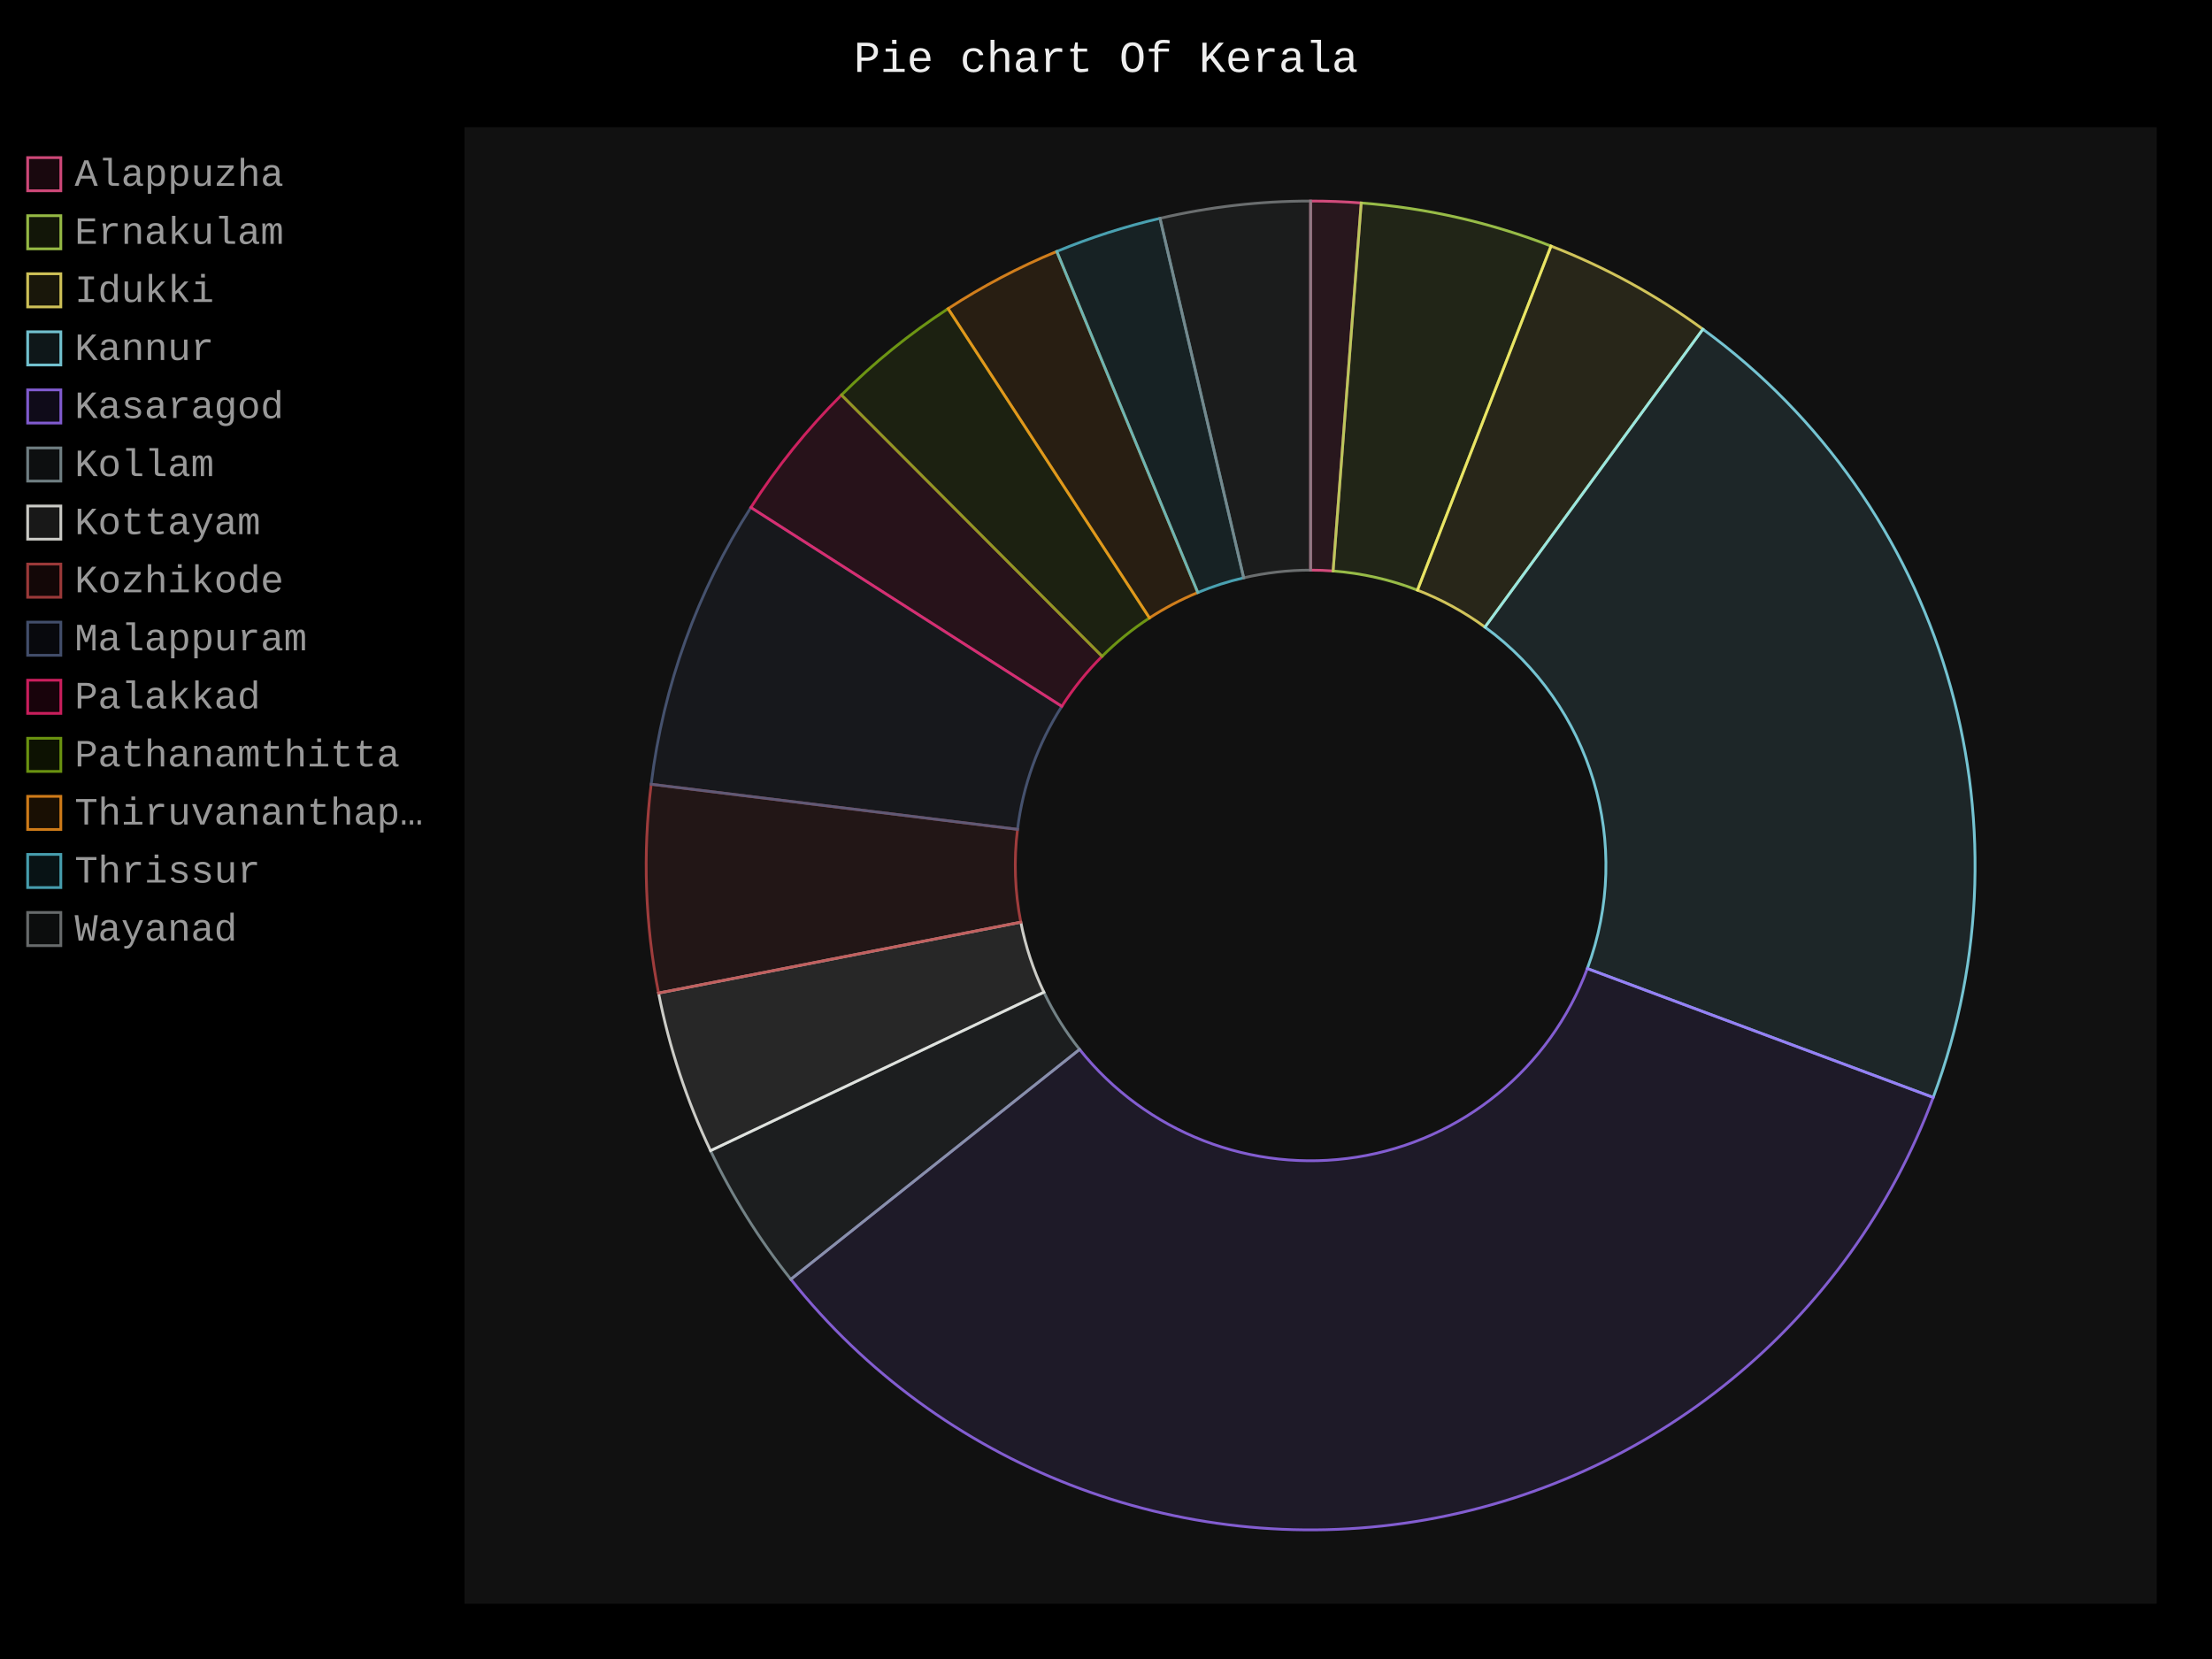
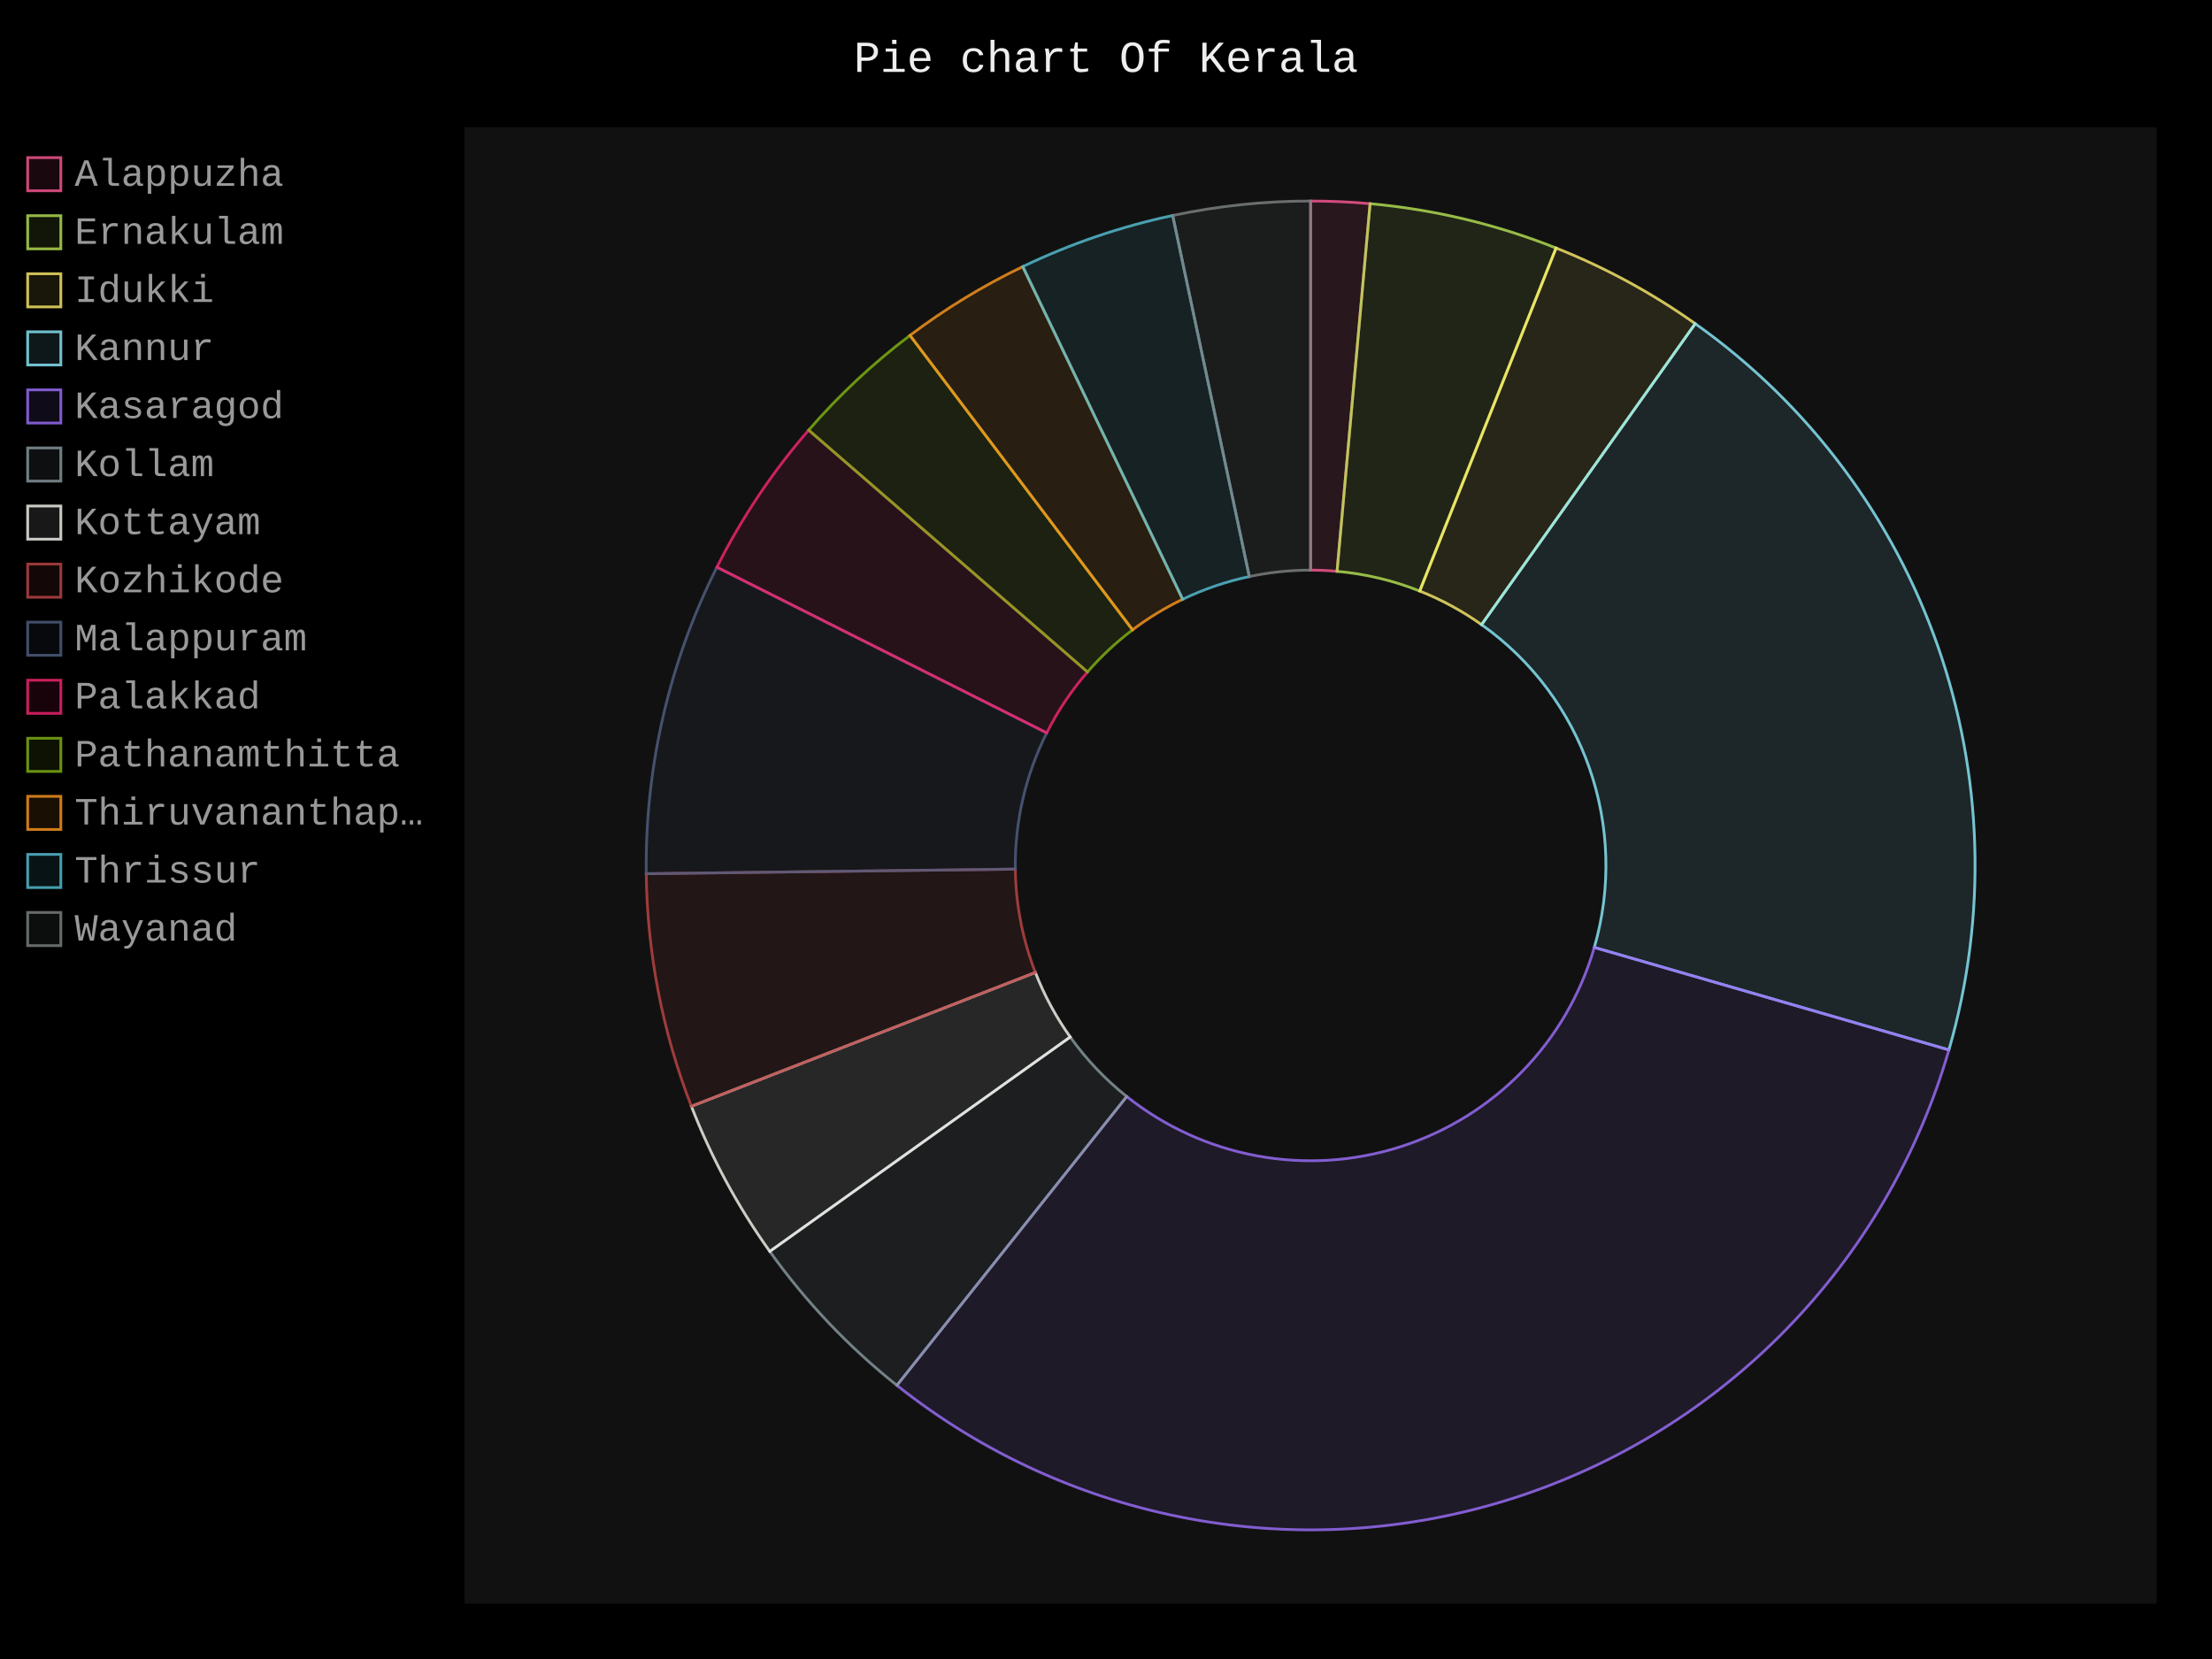
- <svg xmlns="http://www.w3.org/2000/svg" id="chart-3eb5b157-ab0f-45e1-9154-4e23fc3708e7" class="pygal-chart" viewBox="0 0 800 600">
+ <svg xmlns="http://www.w3.org/2000/svg" id="chart-069ef519-0a21-4bf1-ae64-a02812c5f15d" class="pygal-chart" viewBox="0 0 800 600">
  <defs>
-     <style type="text/css">#chart-3eb5b157-ab0f-45e1-9154-4e23fc3708e7{-webkit-user-select:none;-webkit-font-smoothing:antialiased;font-family:Consolas,"Liberation Mono",Menlo,Courier,monospace}#chart-3eb5b157-ab0f-45e1-9154-4e23fc3708e7 .title{font-family:Consolas,"Liberation Mono",Menlo,Courier,monospace;font-size:16px}#chart-3eb5b157-ab0f-45e1-9154-4e23fc3708e7 .legends .legend text{font-family:Consolas,"Liberation Mono",Menlo,Courier,monospace;font-size:14px}#chart-3eb5b157-ab0f-45e1-9154-4e23fc3708e7 .axis text{font-family:Consolas,"Liberation Mono",Menlo,Courier,monospace;font-size:10px}#chart-3eb5b157-ab0f-45e1-9154-4e23fc3708e7 .axis text.major{font-family:Consolas,"Liberation Mono",Menlo,Courier,monospace;font-size:10px}#chart-3eb5b157-ab0f-45e1-9154-4e23fc3708e7 .text-overlay text.value{font-family:Consolas,"Liberation Mono",Menlo,Courier,monospace;font-size:16px}#chart-3eb5b157-ab0f-45e1-9154-4e23fc3708e7 .text-overlay text.label{font-family:Consolas,"Liberation Mono",Menlo,Courier,monospace;font-size:10px}#chart-3eb5b157-ab0f-45e1-9154-4e23fc3708e7 .tooltip{font-family:Consolas,"Liberation Mono",Menlo,Courier,monospace;font-size:14px}#chart-3eb5b157-ab0f-45e1-9154-4e23fc3708e7 text.no_data{font-family:Consolas,"Liberation Mono",Menlo,Courier,monospace;font-size:64px}
- #chart-3eb5b157-ab0f-45e1-9154-4e23fc3708e7{background-color:black}#chart-3eb5b157-ab0f-45e1-9154-4e23fc3708e7 path,#chart-3eb5b157-ab0f-45e1-9154-4e23fc3708e7 line,#chart-3eb5b157-ab0f-45e1-9154-4e23fc3708e7 rect,#chart-3eb5b157-ab0f-45e1-9154-4e23fc3708e7 circle{-webkit-transition:1s ease-out;-moz-transition:1s ease-out;transition:1s ease-out}#chart-3eb5b157-ab0f-45e1-9154-4e23fc3708e7 .graph &gt; .background{fill:black}#chart-3eb5b157-ab0f-45e1-9154-4e23fc3708e7 .plot &gt; .background{fill:#111}#chart-3eb5b157-ab0f-45e1-9154-4e23fc3708e7 .graph{fill:#999}#chart-3eb5b157-ab0f-45e1-9154-4e23fc3708e7 text.no_data{fill:#eee}#chart-3eb5b157-ab0f-45e1-9154-4e23fc3708e7 .title{fill:#eee}#chart-3eb5b157-ab0f-45e1-9154-4e23fc3708e7 .legends .legend text{fill:#999}#chart-3eb5b157-ab0f-45e1-9154-4e23fc3708e7 .legends .legend:hover text{fill:#eee}#chart-3eb5b157-ab0f-45e1-9154-4e23fc3708e7 .axis .line{stroke:#eee}#chart-3eb5b157-ab0f-45e1-9154-4e23fc3708e7 .axis .guide.line{stroke:#555}#chart-3eb5b157-ab0f-45e1-9154-4e23fc3708e7 .axis .major.line{stroke:#999}#chart-3eb5b157-ab0f-45e1-9154-4e23fc3708e7 .axis text.major{fill:#eee}#chart-3eb5b157-ab0f-45e1-9154-4e23fc3708e7 .axis.y .guides:hover .guide.line,#chart-3eb5b157-ab0f-45e1-9154-4e23fc3708e7 .line-graph .axis.x .guides:hover .guide.line,#chart-3eb5b157-ab0f-45e1-9154-4e23fc3708e7 .stackedline-graph .axis.x .guides:hover .guide.line,#chart-3eb5b157-ab0f-45e1-9154-4e23fc3708e7 .xy-graph .axis.x .guides:hover .guide.line{stroke:#eee}#chart-3eb5b157-ab0f-45e1-9154-4e23fc3708e7 .axis .guides:hover text{fill:#eee}#chart-3eb5b157-ab0f-45e1-9154-4e23fc3708e7 .reactive{fill-opacity:.1;stroke-opacity:.8}#chart-3eb5b157-ab0f-45e1-9154-4e23fc3708e7 .ci{stroke:#999}#chart-3eb5b157-ab0f-45e1-9154-4e23fc3708e7 .reactive.active,#chart-3eb5b157-ab0f-45e1-9154-4e23fc3708e7 .active .reactive{fill-opacity:.75;stroke-opacity:.9;stroke-width:4}#chart-3eb5b157-ab0f-45e1-9154-4e23fc3708e7 .ci .reactive.active{stroke-width:1.5}#chart-3eb5b157-ab0f-45e1-9154-4e23fc3708e7 .series text{fill:#eee}#chart-3eb5b157-ab0f-45e1-9154-4e23fc3708e7 .tooltip rect{fill:#111;stroke:#eee;-webkit-transition:opacity 1s ease-out;-moz-transition:opacity 1s ease-out;transition:opacity 1s ease-out}#chart-3eb5b157-ab0f-45e1-9154-4e23fc3708e7 .tooltip .label{fill:#999}#chart-3eb5b157-ab0f-45e1-9154-4e23fc3708e7 .tooltip .label{fill:#999}#chart-3eb5b157-ab0f-45e1-9154-4e23fc3708e7 .tooltip .legend{font-size:.8em;fill:#555}#chart-3eb5b157-ab0f-45e1-9154-4e23fc3708e7 .tooltip .x_label{font-size:.6em;fill:#eee}#chart-3eb5b157-ab0f-45e1-9154-4e23fc3708e7 .tooltip .xlink{font-size:.5em;text-decoration:underline}#chart-3eb5b157-ab0f-45e1-9154-4e23fc3708e7 .tooltip .value{font-size:1.5em}#chart-3eb5b157-ab0f-45e1-9154-4e23fc3708e7 .bound{font-size:.5em}#chart-3eb5b157-ab0f-45e1-9154-4e23fc3708e7 .max-value{font-size:.75em;fill:#555}#chart-3eb5b157-ab0f-45e1-9154-4e23fc3708e7 .map-element{fill:#111;stroke:#555 !important}#chart-3eb5b157-ab0f-45e1-9154-4e23fc3708e7 .map-element .reactive{fill-opacity:inherit;stroke-opacity:inherit}#chart-3eb5b157-ab0f-45e1-9154-4e23fc3708e7 .color-0,#chart-3eb5b157-ab0f-45e1-9154-4e23fc3708e7 .color-0 a:visited{stroke:#ff5995;fill:#ff5995}#chart-3eb5b157-ab0f-45e1-9154-4e23fc3708e7 .color-1,#chart-3eb5b157-ab0f-45e1-9154-4e23fc3708e7 .color-1 a:visited{stroke:#b6e354;fill:#b6e354}#chart-3eb5b157-ab0f-45e1-9154-4e23fc3708e7 .color-2,#chart-3eb5b157-ab0f-45e1-9154-4e23fc3708e7 .color-2 a:visited{stroke:#feed6c;fill:#feed6c}#chart-3eb5b157-ab0f-45e1-9154-4e23fc3708e7 .color-3,#chart-3eb5b157-ab0f-45e1-9154-4e23fc3708e7 .color-3 a:visited{stroke:#8cedff;fill:#8cedff}#chart-3eb5b157-ab0f-45e1-9154-4e23fc3708e7 .color-4,#chart-3eb5b157-ab0f-45e1-9154-4e23fc3708e7 .color-4 a:visited{stroke:#9e6ffe;fill:#9e6ffe}#chart-3eb5b157-ab0f-45e1-9154-4e23fc3708e7 .color-5,#chart-3eb5b157-ab0f-45e1-9154-4e23fc3708e7 .color-5 a:visited{stroke:#899ca1;fill:#899ca1}#chart-3eb5b157-ab0f-45e1-9154-4e23fc3708e7 .color-6,#chart-3eb5b157-ab0f-45e1-9154-4e23fc3708e7 .color-6 a:visited{stroke:#f8f8f2;fill:#f8f8f2}#chart-3eb5b157-ab0f-45e1-9154-4e23fc3708e7 .color-7,#chart-3eb5b157-ab0f-45e1-9154-4e23fc3708e7 .color-7 a:visited{stroke:#bf4646;fill:#bf4646}#chart-3eb5b157-ab0f-45e1-9154-4e23fc3708e7 .color-8,#chart-3eb5b157-ab0f-45e1-9154-4e23fc3708e7 .color-8 a:visited{stroke:#516083;fill:#516083}#chart-3eb5b157-ab0f-45e1-9154-4e23fc3708e7 .color-9,#chart-3eb5b157-ab0f-45e1-9154-4e23fc3708e7 .color-9 a:visited{stroke:#f92672;fill:#f92672}#chart-3eb5b157-ab0f-45e1-9154-4e23fc3708e7 .color-10,#chart-3eb5b157-ab0f-45e1-9154-4e23fc3708e7 .color-10 a:visited{stroke:#82b414;fill:#82b414}#chart-3eb5b157-ab0f-45e1-9154-4e23fc3708e7 .color-11,#chart-3eb5b157-ab0f-45e1-9154-4e23fc3708e7 .color-11 a:visited{stroke:#fd971f;fill:#fd971f}#chart-3eb5b157-ab0f-45e1-9154-4e23fc3708e7 .color-12,#chart-3eb5b157-ab0f-45e1-9154-4e23fc3708e7 .color-12 a:visited{stroke:#56c2d6;fill:#56c2d6}#chart-3eb5b157-ab0f-45e1-9154-4e23fc3708e7 .color-13,#chart-3eb5b157-ab0f-45e1-9154-4e23fc3708e7 .color-13 a:visited{stroke:#808384;fill:#808384}#chart-3eb5b157-ab0f-45e1-9154-4e23fc3708e7 .text-overlay .color-0 text{fill:black}#chart-3eb5b157-ab0f-45e1-9154-4e23fc3708e7 .text-overlay .color-1 text{fill:black}#chart-3eb5b157-ab0f-45e1-9154-4e23fc3708e7 .text-overlay .color-2 text{fill:black}#chart-3eb5b157-ab0f-45e1-9154-4e23fc3708e7 .text-overlay .color-3 text{fill:black}#chart-3eb5b157-ab0f-45e1-9154-4e23fc3708e7 .text-overlay .color-4 text{fill:black}#chart-3eb5b157-ab0f-45e1-9154-4e23fc3708e7 .text-overlay .color-5 text{fill:black}#chart-3eb5b157-ab0f-45e1-9154-4e23fc3708e7 .text-overlay .color-6 text{fill:black}#chart-3eb5b157-ab0f-45e1-9154-4e23fc3708e7 .text-overlay .color-7 text{fill:black}#chart-3eb5b157-ab0f-45e1-9154-4e23fc3708e7 .text-overlay .color-8 text{fill:black}#chart-3eb5b157-ab0f-45e1-9154-4e23fc3708e7 .text-overlay .color-9 text{fill:black}#chart-3eb5b157-ab0f-45e1-9154-4e23fc3708e7 .text-overlay .color-10 text{fill:black}#chart-3eb5b157-ab0f-45e1-9154-4e23fc3708e7 .text-overlay .color-11 text{fill:black}#chart-3eb5b157-ab0f-45e1-9154-4e23fc3708e7 .text-overlay .color-12 text{fill:black}#chart-3eb5b157-ab0f-45e1-9154-4e23fc3708e7 .text-overlay .color-13 text{fill:black}
- #chart-3eb5b157-ab0f-45e1-9154-4e23fc3708e7 text.no_data{text-anchor:middle}#chart-3eb5b157-ab0f-45e1-9154-4e23fc3708e7 .guide.line{fill:none}#chart-3eb5b157-ab0f-45e1-9154-4e23fc3708e7 .centered{text-anchor:middle}#chart-3eb5b157-ab0f-45e1-9154-4e23fc3708e7 .title{text-anchor:middle}#chart-3eb5b157-ab0f-45e1-9154-4e23fc3708e7 .legends .legend text{fill-opacity:1}#chart-3eb5b157-ab0f-45e1-9154-4e23fc3708e7 .axis.x text{text-anchor:middle}#chart-3eb5b157-ab0f-45e1-9154-4e23fc3708e7 .axis.x:not(.web) text[transform]{text-anchor:start}#chart-3eb5b157-ab0f-45e1-9154-4e23fc3708e7 .axis.x:not(.web) text[transform].backwards{text-anchor:end}#chart-3eb5b157-ab0f-45e1-9154-4e23fc3708e7 .axis.y text{text-anchor:end}#chart-3eb5b157-ab0f-45e1-9154-4e23fc3708e7 .axis.y text[transform].backwards{text-anchor:start}#chart-3eb5b157-ab0f-45e1-9154-4e23fc3708e7 .axis.y2 text{text-anchor:start}#chart-3eb5b157-ab0f-45e1-9154-4e23fc3708e7 .axis.y2 text[transform].backwards{text-anchor:end}#chart-3eb5b157-ab0f-45e1-9154-4e23fc3708e7 .axis .guide.line{stroke-dasharray:4,4}#chart-3eb5b157-ab0f-45e1-9154-4e23fc3708e7 .axis .major.guide.line{stroke-dasharray:6,6}#chart-3eb5b157-ab0f-45e1-9154-4e23fc3708e7 .horizontal .axis.y .guide.line,#chart-3eb5b157-ab0f-45e1-9154-4e23fc3708e7 .horizontal .axis.y2 .guide.line,#chart-3eb5b157-ab0f-45e1-9154-4e23fc3708e7 .vertical .axis.x .guide.line{opacity:0}#chart-3eb5b157-ab0f-45e1-9154-4e23fc3708e7 .horizontal .axis.always_show .guide.line,#chart-3eb5b157-ab0f-45e1-9154-4e23fc3708e7 .vertical .axis.always_show .guide.line{opacity:1 !important}#chart-3eb5b157-ab0f-45e1-9154-4e23fc3708e7 .axis.y .guides:hover .guide.line,#chart-3eb5b157-ab0f-45e1-9154-4e23fc3708e7 .axis.y2 .guides:hover .guide.line,#chart-3eb5b157-ab0f-45e1-9154-4e23fc3708e7 .axis.x .guides:hover .guide.line{opacity:1}#chart-3eb5b157-ab0f-45e1-9154-4e23fc3708e7 .axis .guides:hover text{opacity:1}#chart-3eb5b157-ab0f-45e1-9154-4e23fc3708e7 .nofill{fill:none}#chart-3eb5b157-ab0f-45e1-9154-4e23fc3708e7 .subtle-fill{fill-opacity:.2}#chart-3eb5b157-ab0f-45e1-9154-4e23fc3708e7 .dot{stroke-width:1px;fill-opacity:1}#chart-3eb5b157-ab0f-45e1-9154-4e23fc3708e7 .dot.active{stroke-width:5px}#chart-3eb5b157-ab0f-45e1-9154-4e23fc3708e7 .dot.negative{fill:transparent}#chart-3eb5b157-ab0f-45e1-9154-4e23fc3708e7 text,#chart-3eb5b157-ab0f-45e1-9154-4e23fc3708e7 tspan{stroke:none !important}#chart-3eb5b157-ab0f-45e1-9154-4e23fc3708e7 .series text.active{opacity:1}#chart-3eb5b157-ab0f-45e1-9154-4e23fc3708e7 .tooltip rect{fill-opacity:.95;stroke-width:.5}#chart-3eb5b157-ab0f-45e1-9154-4e23fc3708e7 .tooltip text{fill-opacity:1}#chart-3eb5b157-ab0f-45e1-9154-4e23fc3708e7 .showable{visibility:hidden}#chart-3eb5b157-ab0f-45e1-9154-4e23fc3708e7 .showable.shown{visibility:visible}#chart-3eb5b157-ab0f-45e1-9154-4e23fc3708e7 .gauge-background{fill:rgba(229,229,229,1);stroke:none}#chart-3eb5b157-ab0f-45e1-9154-4e23fc3708e7 .bg-lines{stroke:black;stroke-width:2px}</style>
+     <style type="text/css">#chart-069ef519-0a21-4bf1-ae64-a02812c5f15d{-webkit-user-select:none;-webkit-font-smoothing:antialiased;font-family:Consolas,"Liberation Mono",Menlo,Courier,monospace}#chart-069ef519-0a21-4bf1-ae64-a02812c5f15d .title{font-family:Consolas,"Liberation Mono",Menlo,Courier,monospace;font-size:16px}#chart-069ef519-0a21-4bf1-ae64-a02812c5f15d .legends .legend text{font-family:Consolas,"Liberation Mono",Menlo,Courier,monospace;font-size:14px}#chart-069ef519-0a21-4bf1-ae64-a02812c5f15d .axis text{font-family:Consolas,"Liberation Mono",Menlo,Courier,monospace;font-size:10px}#chart-069ef519-0a21-4bf1-ae64-a02812c5f15d .axis text.major{font-family:Consolas,"Liberation Mono",Menlo,Courier,monospace;font-size:10px}#chart-069ef519-0a21-4bf1-ae64-a02812c5f15d .text-overlay text.value{font-family:Consolas,"Liberation Mono",Menlo,Courier,monospace;font-size:16px}#chart-069ef519-0a21-4bf1-ae64-a02812c5f15d .text-overlay text.label{font-family:Consolas,"Liberation Mono",Menlo,Courier,monospace;font-size:10px}#chart-069ef519-0a21-4bf1-ae64-a02812c5f15d .tooltip{font-family:Consolas,"Liberation Mono",Menlo,Courier,monospace;font-size:14px}#chart-069ef519-0a21-4bf1-ae64-a02812c5f15d text.no_data{font-family:Consolas,"Liberation Mono",Menlo,Courier,monospace;font-size:64px}
+ #chart-069ef519-0a21-4bf1-ae64-a02812c5f15d{background-color:black}#chart-069ef519-0a21-4bf1-ae64-a02812c5f15d path,#chart-069ef519-0a21-4bf1-ae64-a02812c5f15d line,#chart-069ef519-0a21-4bf1-ae64-a02812c5f15d rect,#chart-069ef519-0a21-4bf1-ae64-a02812c5f15d circle{-webkit-transition:1s ease-out;-moz-transition:1s ease-out;transition:1s ease-out}#chart-069ef519-0a21-4bf1-ae64-a02812c5f15d .graph &gt; .background{fill:black}#chart-069ef519-0a21-4bf1-ae64-a02812c5f15d .plot &gt; .background{fill:#111}#chart-069ef519-0a21-4bf1-ae64-a02812c5f15d .graph{fill:#999}#chart-069ef519-0a21-4bf1-ae64-a02812c5f15d text.no_data{fill:#eee}#chart-069ef519-0a21-4bf1-ae64-a02812c5f15d .title{fill:#eee}#chart-069ef519-0a21-4bf1-ae64-a02812c5f15d .legends .legend text{fill:#999}#chart-069ef519-0a21-4bf1-ae64-a02812c5f15d .legends .legend:hover text{fill:#eee}#chart-069ef519-0a21-4bf1-ae64-a02812c5f15d .axis .line{stroke:#eee}#chart-069ef519-0a21-4bf1-ae64-a02812c5f15d .axis .guide.line{stroke:#555}#chart-069ef519-0a21-4bf1-ae64-a02812c5f15d .axis .major.line{stroke:#999}#chart-069ef519-0a21-4bf1-ae64-a02812c5f15d .axis text.major{fill:#eee}#chart-069ef519-0a21-4bf1-ae64-a02812c5f15d .axis.y .guides:hover .guide.line,#chart-069ef519-0a21-4bf1-ae64-a02812c5f15d .line-graph .axis.x .guides:hover .guide.line,#chart-069ef519-0a21-4bf1-ae64-a02812c5f15d .stackedline-graph .axis.x .guides:hover .guide.line,#chart-069ef519-0a21-4bf1-ae64-a02812c5f15d .xy-graph .axis.x .guides:hover .guide.line{stroke:#eee}#chart-069ef519-0a21-4bf1-ae64-a02812c5f15d .axis .guides:hover text{fill:#eee}#chart-069ef519-0a21-4bf1-ae64-a02812c5f15d .reactive{fill-opacity:.1;stroke-opacity:.8}#chart-069ef519-0a21-4bf1-ae64-a02812c5f15d .ci{stroke:#999}#chart-069ef519-0a21-4bf1-ae64-a02812c5f15d .reactive.active,#chart-069ef519-0a21-4bf1-ae64-a02812c5f15d .active .reactive{fill-opacity:.75;stroke-opacity:.9;stroke-width:4}#chart-069ef519-0a21-4bf1-ae64-a02812c5f15d .ci .reactive.active{stroke-width:1.5}#chart-069ef519-0a21-4bf1-ae64-a02812c5f15d .series text{fill:#eee}#chart-069ef519-0a21-4bf1-ae64-a02812c5f15d .tooltip rect{fill:#111;stroke:#eee;-webkit-transition:opacity 1s ease-out;-moz-transition:opacity 1s ease-out;transition:opacity 1s ease-out}#chart-069ef519-0a21-4bf1-ae64-a02812c5f15d .tooltip .label{fill:#999}#chart-069ef519-0a21-4bf1-ae64-a02812c5f15d .tooltip .label{fill:#999}#chart-069ef519-0a21-4bf1-ae64-a02812c5f15d .tooltip .legend{font-size:.8em;fill:#555}#chart-069ef519-0a21-4bf1-ae64-a02812c5f15d .tooltip .x_label{font-size:.6em;fill:#eee}#chart-069ef519-0a21-4bf1-ae64-a02812c5f15d .tooltip .xlink{font-size:.5em;text-decoration:underline}#chart-069ef519-0a21-4bf1-ae64-a02812c5f15d .tooltip .value{font-size:1.5em}#chart-069ef519-0a21-4bf1-ae64-a02812c5f15d .bound{font-size:.5em}#chart-069ef519-0a21-4bf1-ae64-a02812c5f15d .max-value{font-size:.75em;fill:#555}#chart-069ef519-0a21-4bf1-ae64-a02812c5f15d .map-element{fill:#111;stroke:#555 !important}#chart-069ef519-0a21-4bf1-ae64-a02812c5f15d .map-element .reactive{fill-opacity:inherit;stroke-opacity:inherit}#chart-069ef519-0a21-4bf1-ae64-a02812c5f15d .color-0,#chart-069ef519-0a21-4bf1-ae64-a02812c5f15d .color-0 a:visited{stroke:#ff5995;fill:#ff5995}#chart-069ef519-0a21-4bf1-ae64-a02812c5f15d .color-1,#chart-069ef519-0a21-4bf1-ae64-a02812c5f15d .color-1 a:visited{stroke:#b6e354;fill:#b6e354}#chart-069ef519-0a21-4bf1-ae64-a02812c5f15d .color-2,#chart-069ef519-0a21-4bf1-ae64-a02812c5f15d .color-2 a:visited{stroke:#feed6c;fill:#feed6c}#chart-069ef519-0a21-4bf1-ae64-a02812c5f15d .color-3,#chart-069ef519-0a21-4bf1-ae64-a02812c5f15d .color-3 a:visited{stroke:#8cedff;fill:#8cedff}#chart-069ef519-0a21-4bf1-ae64-a02812c5f15d .color-4,#chart-069ef519-0a21-4bf1-ae64-a02812c5f15d .color-4 a:visited{stroke:#9e6ffe;fill:#9e6ffe}#chart-069ef519-0a21-4bf1-ae64-a02812c5f15d .color-5,#chart-069ef519-0a21-4bf1-ae64-a02812c5f15d .color-5 a:visited{stroke:#899ca1;fill:#899ca1}#chart-069ef519-0a21-4bf1-ae64-a02812c5f15d .color-6,#chart-069ef519-0a21-4bf1-ae64-a02812c5f15d .color-6 a:visited{stroke:#f8f8f2;fill:#f8f8f2}#chart-069ef519-0a21-4bf1-ae64-a02812c5f15d .color-7,#chart-069ef519-0a21-4bf1-ae64-a02812c5f15d .color-7 a:visited{stroke:#bf4646;fill:#bf4646}#chart-069ef519-0a21-4bf1-ae64-a02812c5f15d .color-8,#chart-069ef519-0a21-4bf1-ae64-a02812c5f15d .color-8 a:visited{stroke:#516083;fill:#516083}#chart-069ef519-0a21-4bf1-ae64-a02812c5f15d .color-9,#chart-069ef519-0a21-4bf1-ae64-a02812c5f15d .color-9 a:visited{stroke:#f92672;fill:#f92672}#chart-069ef519-0a21-4bf1-ae64-a02812c5f15d .color-10,#chart-069ef519-0a21-4bf1-ae64-a02812c5f15d .color-10 a:visited{stroke:#82b414;fill:#82b414}#chart-069ef519-0a21-4bf1-ae64-a02812c5f15d .color-11,#chart-069ef519-0a21-4bf1-ae64-a02812c5f15d .color-11 a:visited{stroke:#fd971f;fill:#fd971f}#chart-069ef519-0a21-4bf1-ae64-a02812c5f15d .color-12,#chart-069ef519-0a21-4bf1-ae64-a02812c5f15d .color-12 a:visited{stroke:#56c2d6;fill:#56c2d6}#chart-069ef519-0a21-4bf1-ae64-a02812c5f15d .color-13,#chart-069ef519-0a21-4bf1-ae64-a02812c5f15d .color-13 a:visited{stroke:#808384;fill:#808384}#chart-069ef519-0a21-4bf1-ae64-a02812c5f15d .text-overlay .color-0 text{fill:black}#chart-069ef519-0a21-4bf1-ae64-a02812c5f15d .text-overlay .color-1 text{fill:black}#chart-069ef519-0a21-4bf1-ae64-a02812c5f15d .text-overlay .color-2 text{fill:black}#chart-069ef519-0a21-4bf1-ae64-a02812c5f15d .text-overlay .color-3 text{fill:black}#chart-069ef519-0a21-4bf1-ae64-a02812c5f15d .text-overlay .color-4 text{fill:black}#chart-069ef519-0a21-4bf1-ae64-a02812c5f15d .text-overlay .color-5 text{fill:black}#chart-069ef519-0a21-4bf1-ae64-a02812c5f15d .text-overlay .color-6 text{fill:black}#chart-069ef519-0a21-4bf1-ae64-a02812c5f15d .text-overlay .color-7 text{fill:black}#chart-069ef519-0a21-4bf1-ae64-a02812c5f15d .text-overlay .color-8 text{fill:black}#chart-069ef519-0a21-4bf1-ae64-a02812c5f15d .text-overlay .color-9 text{fill:black}#chart-069ef519-0a21-4bf1-ae64-a02812c5f15d .text-overlay .color-10 text{fill:black}#chart-069ef519-0a21-4bf1-ae64-a02812c5f15d .text-overlay .color-11 text{fill:black}#chart-069ef519-0a21-4bf1-ae64-a02812c5f15d .text-overlay .color-12 text{fill:black}#chart-069ef519-0a21-4bf1-ae64-a02812c5f15d .text-overlay .color-13 text{fill:black}
+ #chart-069ef519-0a21-4bf1-ae64-a02812c5f15d text.no_data{text-anchor:middle}#chart-069ef519-0a21-4bf1-ae64-a02812c5f15d .guide.line{fill:none}#chart-069ef519-0a21-4bf1-ae64-a02812c5f15d .centered{text-anchor:middle}#chart-069ef519-0a21-4bf1-ae64-a02812c5f15d .title{text-anchor:middle}#chart-069ef519-0a21-4bf1-ae64-a02812c5f15d .legends .legend text{fill-opacity:1}#chart-069ef519-0a21-4bf1-ae64-a02812c5f15d .axis.x text{text-anchor:middle}#chart-069ef519-0a21-4bf1-ae64-a02812c5f15d .axis.x:not(.web) text[transform]{text-anchor:start}#chart-069ef519-0a21-4bf1-ae64-a02812c5f15d .axis.x:not(.web) text[transform].backwards{text-anchor:end}#chart-069ef519-0a21-4bf1-ae64-a02812c5f15d .axis.y text{text-anchor:end}#chart-069ef519-0a21-4bf1-ae64-a02812c5f15d .axis.y text[transform].backwards{text-anchor:start}#chart-069ef519-0a21-4bf1-ae64-a02812c5f15d .axis.y2 text{text-anchor:start}#chart-069ef519-0a21-4bf1-ae64-a02812c5f15d .axis.y2 text[transform].backwards{text-anchor:end}#chart-069ef519-0a21-4bf1-ae64-a02812c5f15d .axis .guide.line{stroke-dasharray:4,4}#chart-069ef519-0a21-4bf1-ae64-a02812c5f15d .axis .major.guide.line{stroke-dasharray:6,6}#chart-069ef519-0a21-4bf1-ae64-a02812c5f15d .horizontal .axis.y .guide.line,#chart-069ef519-0a21-4bf1-ae64-a02812c5f15d .horizontal .axis.y2 .guide.line,#chart-069ef519-0a21-4bf1-ae64-a02812c5f15d .vertical .axis.x .guide.line{opacity:0}#chart-069ef519-0a21-4bf1-ae64-a02812c5f15d .horizontal .axis.always_show .guide.line,#chart-069ef519-0a21-4bf1-ae64-a02812c5f15d .vertical .axis.always_show .guide.line{opacity:1 !important}#chart-069ef519-0a21-4bf1-ae64-a02812c5f15d .axis.y .guides:hover .guide.line,#chart-069ef519-0a21-4bf1-ae64-a02812c5f15d .axis.y2 .guides:hover .guide.line,#chart-069ef519-0a21-4bf1-ae64-a02812c5f15d .axis.x .guides:hover .guide.line{opacity:1}#chart-069ef519-0a21-4bf1-ae64-a02812c5f15d .axis .guides:hover text{opacity:1}#chart-069ef519-0a21-4bf1-ae64-a02812c5f15d .nofill{fill:none}#chart-069ef519-0a21-4bf1-ae64-a02812c5f15d .subtle-fill{fill-opacity:.2}#chart-069ef519-0a21-4bf1-ae64-a02812c5f15d .dot{stroke-width:1px;fill-opacity:1}#chart-069ef519-0a21-4bf1-ae64-a02812c5f15d .dot.active{stroke-width:5px}#chart-069ef519-0a21-4bf1-ae64-a02812c5f15d .dot.negative{fill:transparent}#chart-069ef519-0a21-4bf1-ae64-a02812c5f15d text,#chart-069ef519-0a21-4bf1-ae64-a02812c5f15d tspan{stroke:none !important}#chart-069ef519-0a21-4bf1-ae64-a02812c5f15d .series text.active{opacity:1}#chart-069ef519-0a21-4bf1-ae64-a02812c5f15d .tooltip rect{fill-opacity:.95;stroke-width:.5}#chart-069ef519-0a21-4bf1-ae64-a02812c5f15d .tooltip text{fill-opacity:1}#chart-069ef519-0a21-4bf1-ae64-a02812c5f15d .showable{visibility:hidden}#chart-069ef519-0a21-4bf1-ae64-a02812c5f15d .showable.shown{visibility:visible}#chart-069ef519-0a21-4bf1-ae64-a02812c5f15d .gauge-background{fill:rgba(229,229,229,1);stroke:none}#chart-069ef519-0a21-4bf1-ae64-a02812c5f15d .bg-lines{stroke:black;stroke-width:2px}</style>
  </defs>
  <g class="graph pie-graph vertical">
    <rect class="background" height="600" width="800" x="0" y="0" />
    <g class="plot" transform="translate(168, 46)">
      <rect class="background" height="534" width="612.0" x="0" y="0" />
      <g class="series serie-0 color-0">
        <g class="slices">
          <g class="slice">
-             <path class="slice reactive tooltip-trigger" d="M306 26.7 A240.3 240.3 0 0 1 324.299 27.398 L314.133 160.51 A106.8 106.8 0 0 0 306 160.2 z" />
+             <path class="slice reactive tooltip-trigger" d="M306 26.7 A240.3 240.3 0 0 1 327.506 27.664 L315.558 160.629 A106.8 106.8 0 0 0 306 160.2 z" />
          </g>
        </g>
      </g>
      <g class="series serie-1 color-1">
        <g class="slices">
          <g class="slice">
-             <path class="slice reactive tooltip-trigger" d="M324.299 27.398 A240.3 240.3 0 0 1 392.95 42.983 L344.644 167.437 A106.8 106.8 0 0 0 314.133 160.51 z" />
+             <path class="slice reactive tooltip-trigger" d="M327.506 27.664 A240.3 240.3 0 0 1 394.772 43.698 L345.454 167.755 A106.8 106.8 0 0 0 315.558 160.629 z" />
          </g>
        </g>
      </g>
      <g class="series serie-2 color-2">
        <g class="slices">
          <g class="slice">
-             <path class="slice reactive tooltip-trigger" d="M392.95 42.983 A240.3 240.3 0 0 1 447.879 73.056 L369.057 180.803 A106.8 106.8 0 0 0 344.644 167.437 z" />
+             <path class="slice reactive tooltip-trigger" d="M394.772 43.698 A240.3 240.3 0 0 1 445.107 71.058 L367.825 179.915 A106.8 106.8 0 0 0 345.454 167.755 z" />
          </g>
        </g>
      </g>
      <g class="series serie-3 color-3">
        <g class="slices">
          <g class="slice">
-             <path class="slice reactive tooltip-trigger" d="M447.879 73.056 A240.3 240.3 0 0 1 531.18 350.893 L406.08 304.286 A106.8 106.8 0 0 0 369.057 180.803 z" />
+             <path class="slice reactive tooltip-trigger" d="M445.107 71.058 A240.3 240.3 0 0 1 536.855 333.708 L408.602 296.648 A106.8 106.8 0 0 0 367.825 179.915 z" />
          </g>
        </g>
      </g>
      <g class="series serie-4 color-4">
        <g class="slices">
          <g class="slice">
-             <path class="slice reactive tooltip-trigger" d="M531.18 350.893 A240.3 240.3 0 0 1 118.009 416.678 L222.449 333.524 A106.8 106.8 0 0 0 406.08 304.286 z" />
+             <path class="slice reactive tooltip-trigger" d="M536.855 333.708 A240.3 240.3 0 0 1 156.376 455.034 L239.5 350.571 A106.8 106.8 0 0 0 408.602 296.648 z" />
          </g>
        </g>
      </g>
      <g class="series serie-5 color-5">
        <g class="slices">
          <g class="slice">
-             <path class="slice reactive tooltip-trigger" d="M118.009 416.678 A240.3 240.3 0 0 1 88.973 370.166 L209.543 312.852 A106.8 106.8 0 0 0 222.449 333.524 z" />
+             <path class="slice reactive tooltip-trigger" d="M156.376 455.034 A240.3 240.3 0 0 1 110.405 406.594 L219.069 329.042 A106.8 106.8 0 0 0 239.5 350.571 z" />
          </g>
        </g>
      </g>
      <g class="series serie-6 color-6">
        <g class="slices">
          <g class="slice">
-             <path class="slice reactive tooltip-trigger" d="M88.973 370.166 A240.3 240.3 0 0 1 70.175 313.158 L201.189 287.515 A106.8 106.8 0 0 0 209.543 312.852 z" />
+             <path class="slice reactive tooltip-trigger" d="M110.405 406.594 A240.3 240.3 0 0 1 82.042 354.102 L206.463 305.712 A106.8 106.8 0 0 0 219.069 329.042 z" />
          </g>
        </g>
      </g>
      <g class="series serie-7 color-7">
        <g class="slices">
          <g class="slice">
-             <path class="slice reactive tooltip-trigger" d="M70.175 313.158 A240.3 240.3 0 0 1 67.501 237.635 L200 253.949 A106.8 106.8 0 0 0 201.189 287.515 z" />
+             <path class="slice reactive tooltip-trigger" d="M82.042 354.102 A240.3 240.3 0 0 1 65.719 269.991 L199.208 268.329 A106.8 106.8 0 0 0 206.463 305.712 z" />
          </g>
        </g>
      </g>
      <g class="series serie-8 color-8">
        <g class="slices">
          <g class="slice">
-             <path class="slice reactive tooltip-trigger" d="M67.501 237.635 A240.3 240.3 0 0 1 103.558 137.535 L216.026 209.46 A106.8 106.8 0 0 0 200 253.949 z" />
+             <path class="slice reactive tooltip-trigger" d="M65.719 269.991 A240.3 240.3 0 0 1 91.27 159.134 L210.564 219.059 A106.8 106.8 0 0 0 199.208 268.329 z" />
          </g>
        </g>
      </g>
      <g class="series serie-9 color-9">
        <g class="slices">
          <g class="slice">
-             <path class="slice reactive tooltip-trigger" d="M103.558 137.535 A240.3 240.3 0 0 1 136.314 96.851 L230.584 191.378 A106.8 106.8 0 0 0 216.026 209.46 z" />
+             <path class="slice reactive tooltip-trigger" d="M91.27 159.134 A240.3 240.3 0 0 1 124.465 109.555 L225.318 197.024 A106.8 106.8 0 0 0 210.564 219.059 z" />
          </g>
        </g>
      </g>
      <g class="series serie-10 color-10">
        <g class="slices">
          <g class="slice">
-             <path class="slice reactive tooltip-trigger" d="M136.314 96.851 A240.3 240.3 0 0 1 174.886 65.622 L247.727 177.499 A106.8 106.8 0 0 0 230.584 191.378 z" />
+             <path class="slice reactive tooltip-trigger" d="M124.465 109.555 A240.3 240.3 0 0 1 161.103 75.3 L241.601 181.8 A106.8 106.8 0 0 0 225.318 197.024 z" />
          </g>
        </g>
      </g>
      <g class="series serie-11 color-11">
        <g class="slices">
          <g class="slice">
-             <path class="slice reactive tooltip-trigger" d="M174.886 65.622 A240.3 240.3 0 0 1 214.192 44.929 L265.197 168.302 A106.8 106.8 0 0 0 247.727 177.499 z" />
+             <path class="slice reactive tooltip-trigger" d="M161.103 75.3 A240.3 240.3 0 0 1 201.892 50.423 L259.73 170.744 A106.8 106.8 0 0 0 241.601 181.8 z" />
          </g>
        </g>
      </g>
      <g class="series serie-12 color-12">
        <g class="slices">
          <g class="slice">
-             <path class="slice reactive tooltip-trigger" d="M214.192 44.929 A240.3 240.3 0 0 1 251.526 32.956 L281.79 162.98 A106.8 106.8 0 0 0 265.197 168.302 z" />
+             <path class="slice reactive tooltip-trigger" d="M201.892 50.423 A240.3 240.3 0 0 1 256.117 31.935 L283.83 162.526 A106.8 106.8 0 0 0 259.73 170.744 z" />
          </g>
        </g>
      </g>
      <g class="series serie-13 color-13">
        <g class="slices">
          <g class="slice">
-             <path class="slice reactive tooltip-trigger" d="M251.526 32.956 A240.3 240.3 0 0 1 306 26.7 L306 160.2 A106.8 106.8 0 0 0 281.79 162.98 z" />
+             <path class="slice reactive tooltip-trigger" d="M256.117 31.935 A240.3 240.3 0 0 1 306 26.7 L306 160.2 A106.8 106.8 0 0 0 283.83 162.526 z" />
          </g>
        </g>
      </g>
    </g>
    <g class="titles">
      <text class="title plot_title" x="400.0" y="26">Pie chart Of Kerala</text>
    </g>
    <g class="plot overlay" transform="translate(168, 46)">
      <g class="series serie-0 color-0" />
      <g class="series serie-1 color-1" />
      <g class="series serie-2 color-2" />
      <g class="series serie-3 color-3" />
      <g class="series serie-4 color-4" />
      <g class="series serie-5 color-5" />
      <g class="series serie-6 color-6" />
      <g class="series serie-7 color-7" />
      <g class="series serie-8 color-8" />
      <g class="series serie-9 color-9" />
      <g class="series serie-10 color-10" />
      <g class="series serie-11 color-11" />
      <g class="series serie-12 color-12" />
      <g class="series serie-13 color-13" />
    </g>
    <g class="plot text-overlay" transform="translate(168, 46)">
      <g class="series serie-0 color-0" />
      <g class="series serie-1 color-1" />
      <g class="series serie-2 color-2" />
      <g class="series serie-3 color-3" />
      <g class="series serie-4 color-4" />
      <g class="series serie-5 color-5" />
      <g class="series serie-6 color-6" />
      <g class="series serie-7 color-7" />
      <g class="series serie-8 color-8" />
      <g class="series serie-9 color-9" />
      <g class="series serie-10 color-10" />
      <g class="series serie-11 color-11" />
      <g class="series serie-12 color-12" />
      <g class="series serie-13 color-13" />
    </g>
    <g class="plot tooltip-overlay" transform="translate(168, 46)">
      <g class="tooltip" style="opacity: 0" transform="translate(0 0)">
        <rect class="tooltip-box" height="0" rx="0" ry="0" width="0" />
        <g class="text" />
      </g>
    </g>
    <g class="legends" transform="translate(10, 56)">
      <g class="legend reactive activate-serie" id="activate-serie-0">
        <rect class="color-0 reactive" height="12" width="12" x="0.0" y="1.0" />
        <text x="17.0" y="11.2">Alappuzha</text>
      </g>
      <g class="legend reactive activate-serie" id="activate-serie-1">
        <rect class="color-1 reactive" height="12" width="12" x="0.0" y="22.0" />
        <text x="17.0" y="32.2">Ernakulam</text>
      </g>
      <g class="legend reactive activate-serie" id="activate-serie-2">
        <rect class="color-2 reactive" height="12" width="12" x="0.0" y="43.0" />
        <text x="17.0" y="53.2">Idukki</text>
      </g>
      <g class="legend reactive activate-serie" id="activate-serie-3">
        <rect class="color-3 reactive" height="12" width="12" x="0.0" y="64.0" />
        <text x="17.0" y="74.2">Kannur</text>
      </g>
      <g class="legend reactive activate-serie" id="activate-serie-4">
        <rect class="color-4 reactive" height="12" width="12" x="0.0" y="85.0" />
        <text x="17.0" y="95.2">Kasaragod</text>
      </g>
      <g class="legend reactive activate-serie" id="activate-serie-5">
        <rect class="color-5 reactive" height="12" width="12" x="0.0" y="106.0" />
        <text x="17.0" y="116.2">Kollam</text>
      </g>
      <g class="legend reactive activate-serie" id="activate-serie-6">
        <rect class="color-6 reactive" height="12" width="12" x="0.0" y="127.0" />
        <text x="17.0" y="137.2">Kottayam</text>
      </g>
      <g class="legend reactive activate-serie" id="activate-serie-7">
        <rect class="color-7 reactive" height="12" width="12" x="0.0" y="148.0" />
        <text x="17.0" y="158.2">Kozhikode</text>
      </g>
      <g class="legend reactive activate-serie" id="activate-serie-8">
        <rect class="color-8 reactive" height="12" width="12" x="0.0" y="169.0" />
        <text x="17.0" y="179.2">Malappuram</text>
      </g>
      <g class="legend reactive activate-serie" id="activate-serie-9">
        <rect class="color-9 reactive" height="12" width="12" x="0.0" y="190.0" />
        <text x="17.0" y="200.2">Palakkad</text>
      </g>
      <g class="legend reactive activate-serie" id="activate-serie-10">
        <rect class="color-10 reactive" height="12" width="12" x="0.0" y="211.0" />
        <text x="17.0" y="221.2">Pathanamthitta</text>
      </g>
      <g class="legend reactive activate-serie" id="activate-serie-11">
        <rect class="color-11 reactive" height="12" width="12" x="0.0" y="232.0" />
        <text x="17.0" y="242.2">Thiruvananthap…</text>
      </g>
      <g class="legend reactive activate-serie" id="activate-serie-12">
        <rect class="color-12 reactive" height="12" width="12" x="0.0" y="253.0" />
        <text x="17.0" y="263.2">Thrissur</text>
      </g>
      <g class="legend reactive activate-serie" id="activate-serie-13">
        <rect class="color-13 reactive" height="12" width="12" x="0.0" y="274.0" />
        <text x="17.0" y="284.2">Wayanad</text>
      </g>
    </g>
    <g class="legends" transform="translate(790, 56)" />
  </g>
</svg>
